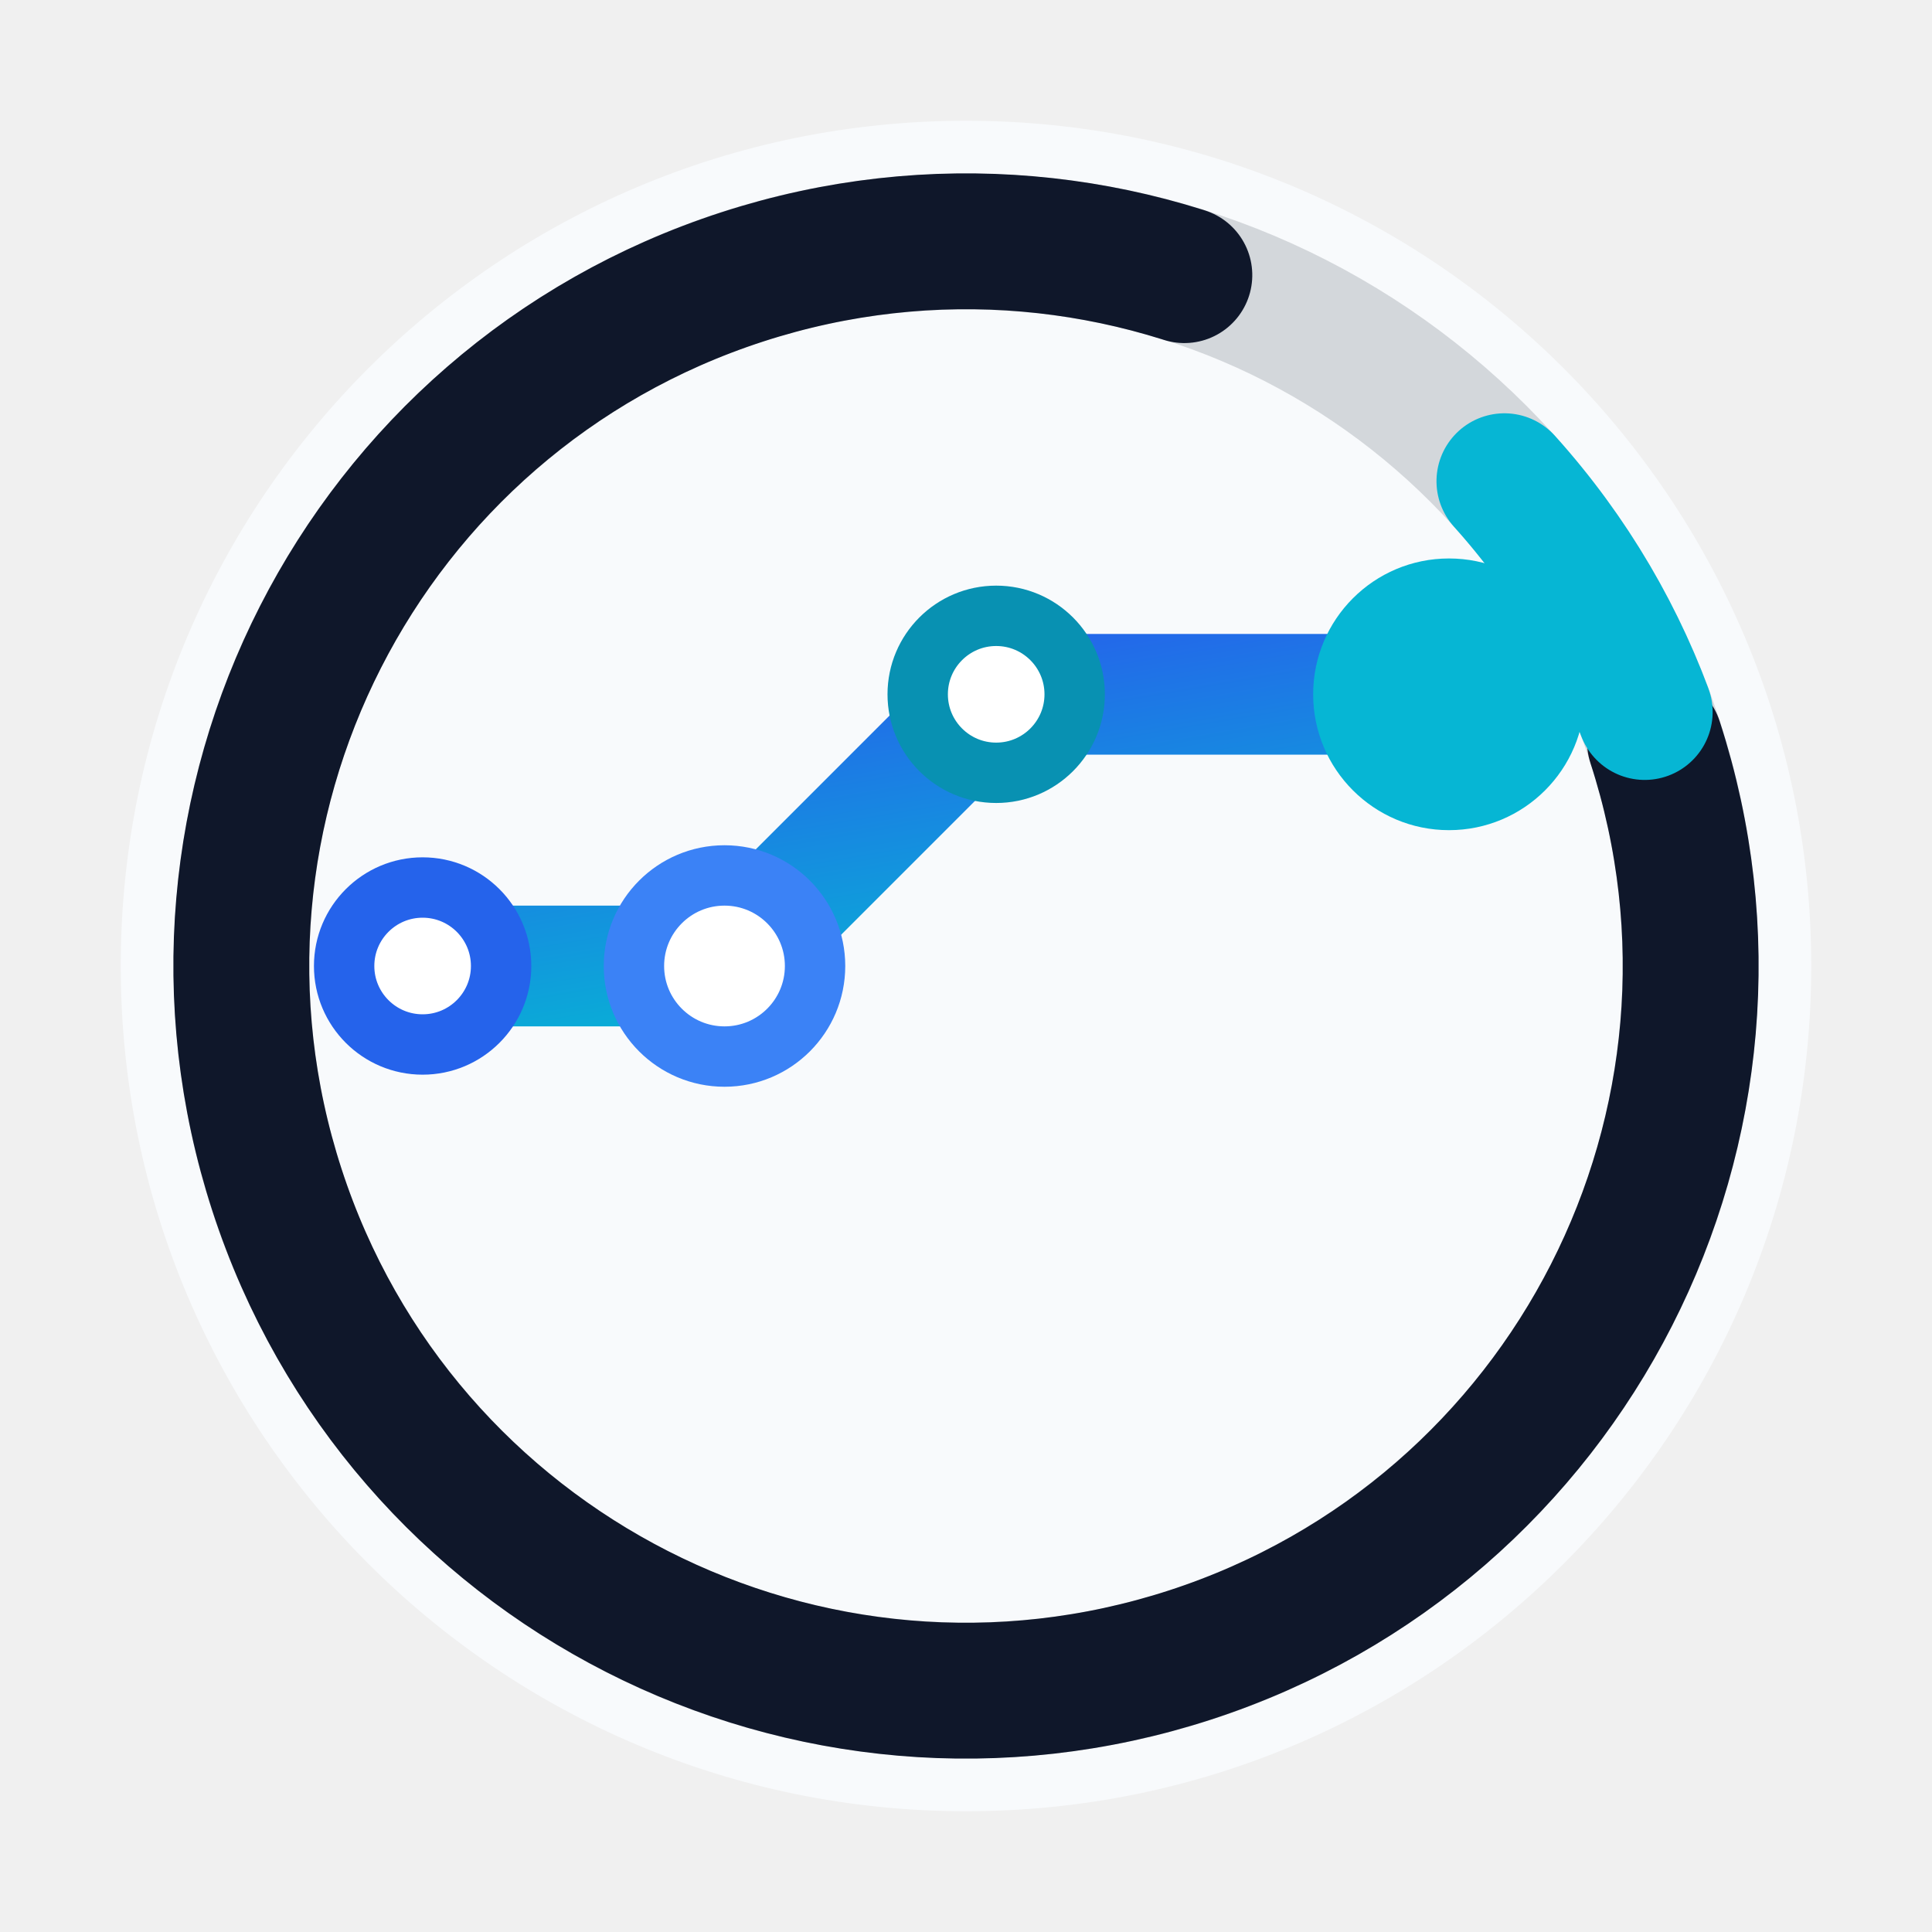
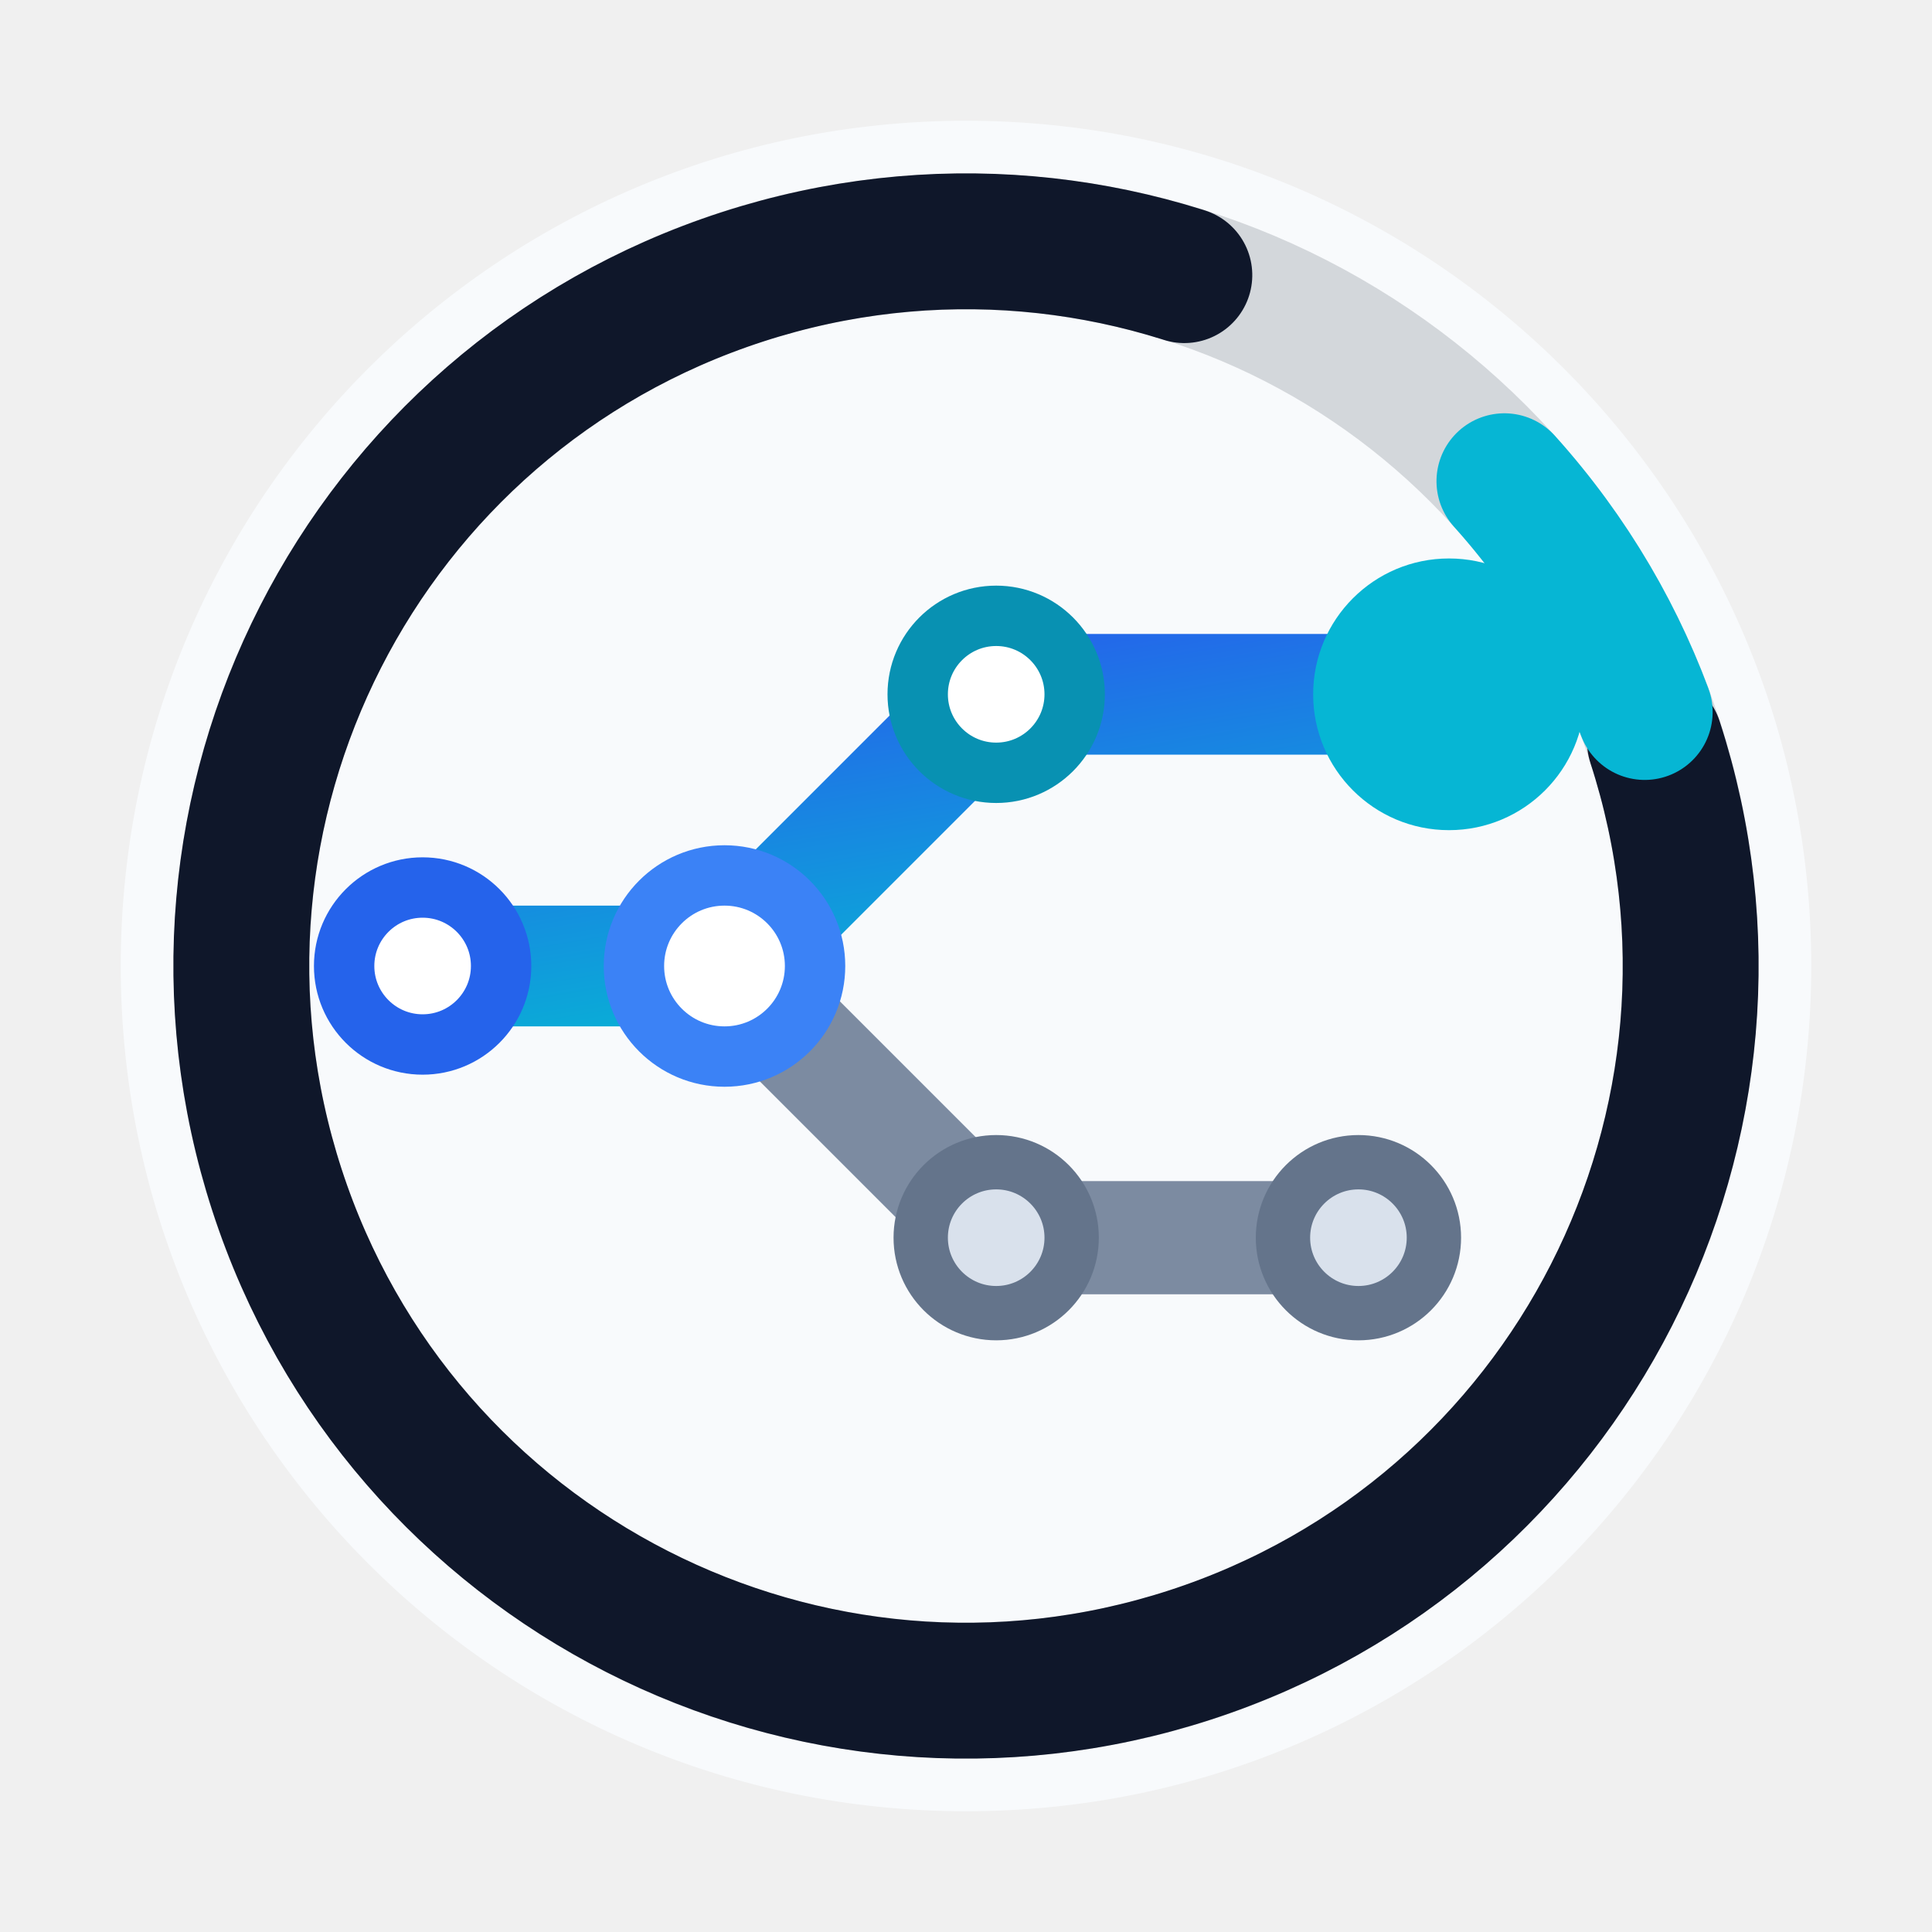
<svg xmlns="http://www.w3.org/2000/svg" viewBox="0 0 64 64" role="img" aria-labelledby="orgpulse-favicon-title orgpulse-favicon-desc">
  <defs>
    <linearGradient id="orgpulse-favicon-gradient" x1="18%" y1="0%" x2="82%" y2="100%">
      <stop offset="0%" stop-color="#2563eb" />
      <stop offset="100%" stop-color="#06b6d4" />
    </linearGradient>
  </defs>
  <circle cx="32" cy="32" r="28" fill="#f8fafc" />
  <circle cx="32" cy="32" r="24" fill="none" stroke="#0f172a" stroke-width="4.5" opacity="0.16" />
  <circle cx="32" cy="32" r="24" fill="none" stroke="#0f172a" stroke-width="4.5" stroke-linecap="round" stroke-dasharray="128 1000" transform="rotate(-18 32 32)" />
  <circle cx="32" cy="32" r="24" fill="none" stroke="#06b6d4" stroke-width="4.5" stroke-linecap="round" stroke-dasharray="9 1000" transform="rotate(-42 32 32)" />
  <path d="M 14 32 H 24 L 33 23 H 48" fill="none" stroke="url(#orgpulse-favicon-gradient)" stroke-width="4" stroke-linecap="round" stroke-linejoin="round" />
+   <path d="M 24 32 L 33 41 H 45" fill="none" stroke="#7c8ba1" stroke-width="3.75" stroke-linecap="round" stroke-linejoin="round" />
  <circle cx="14" cy="32" r="2.6" fill="#ffffff" stroke="#2563eb" stroke-width="2" />
  <circle cx="24" cy="32" r="3" fill="#ffffff" stroke="#3b82f6" stroke-width="2" />
  <circle cx="33" cy="23" r="2.6" fill="#ffffff" stroke="#0891b2" stroke-width="2" />
  <circle cx="48" cy="23" r="4.5" fill="#06b6d4" />
+   <circle cx="33" cy="41" r="2.5" fill="#d9e1ec" stroke="#64748b" stroke-width="1.8" />
+   <circle cx="45" cy="41" r="2.5" fill="#d9e1ec" stroke="#64748b" stroke-width="1.8" />
</svg>
